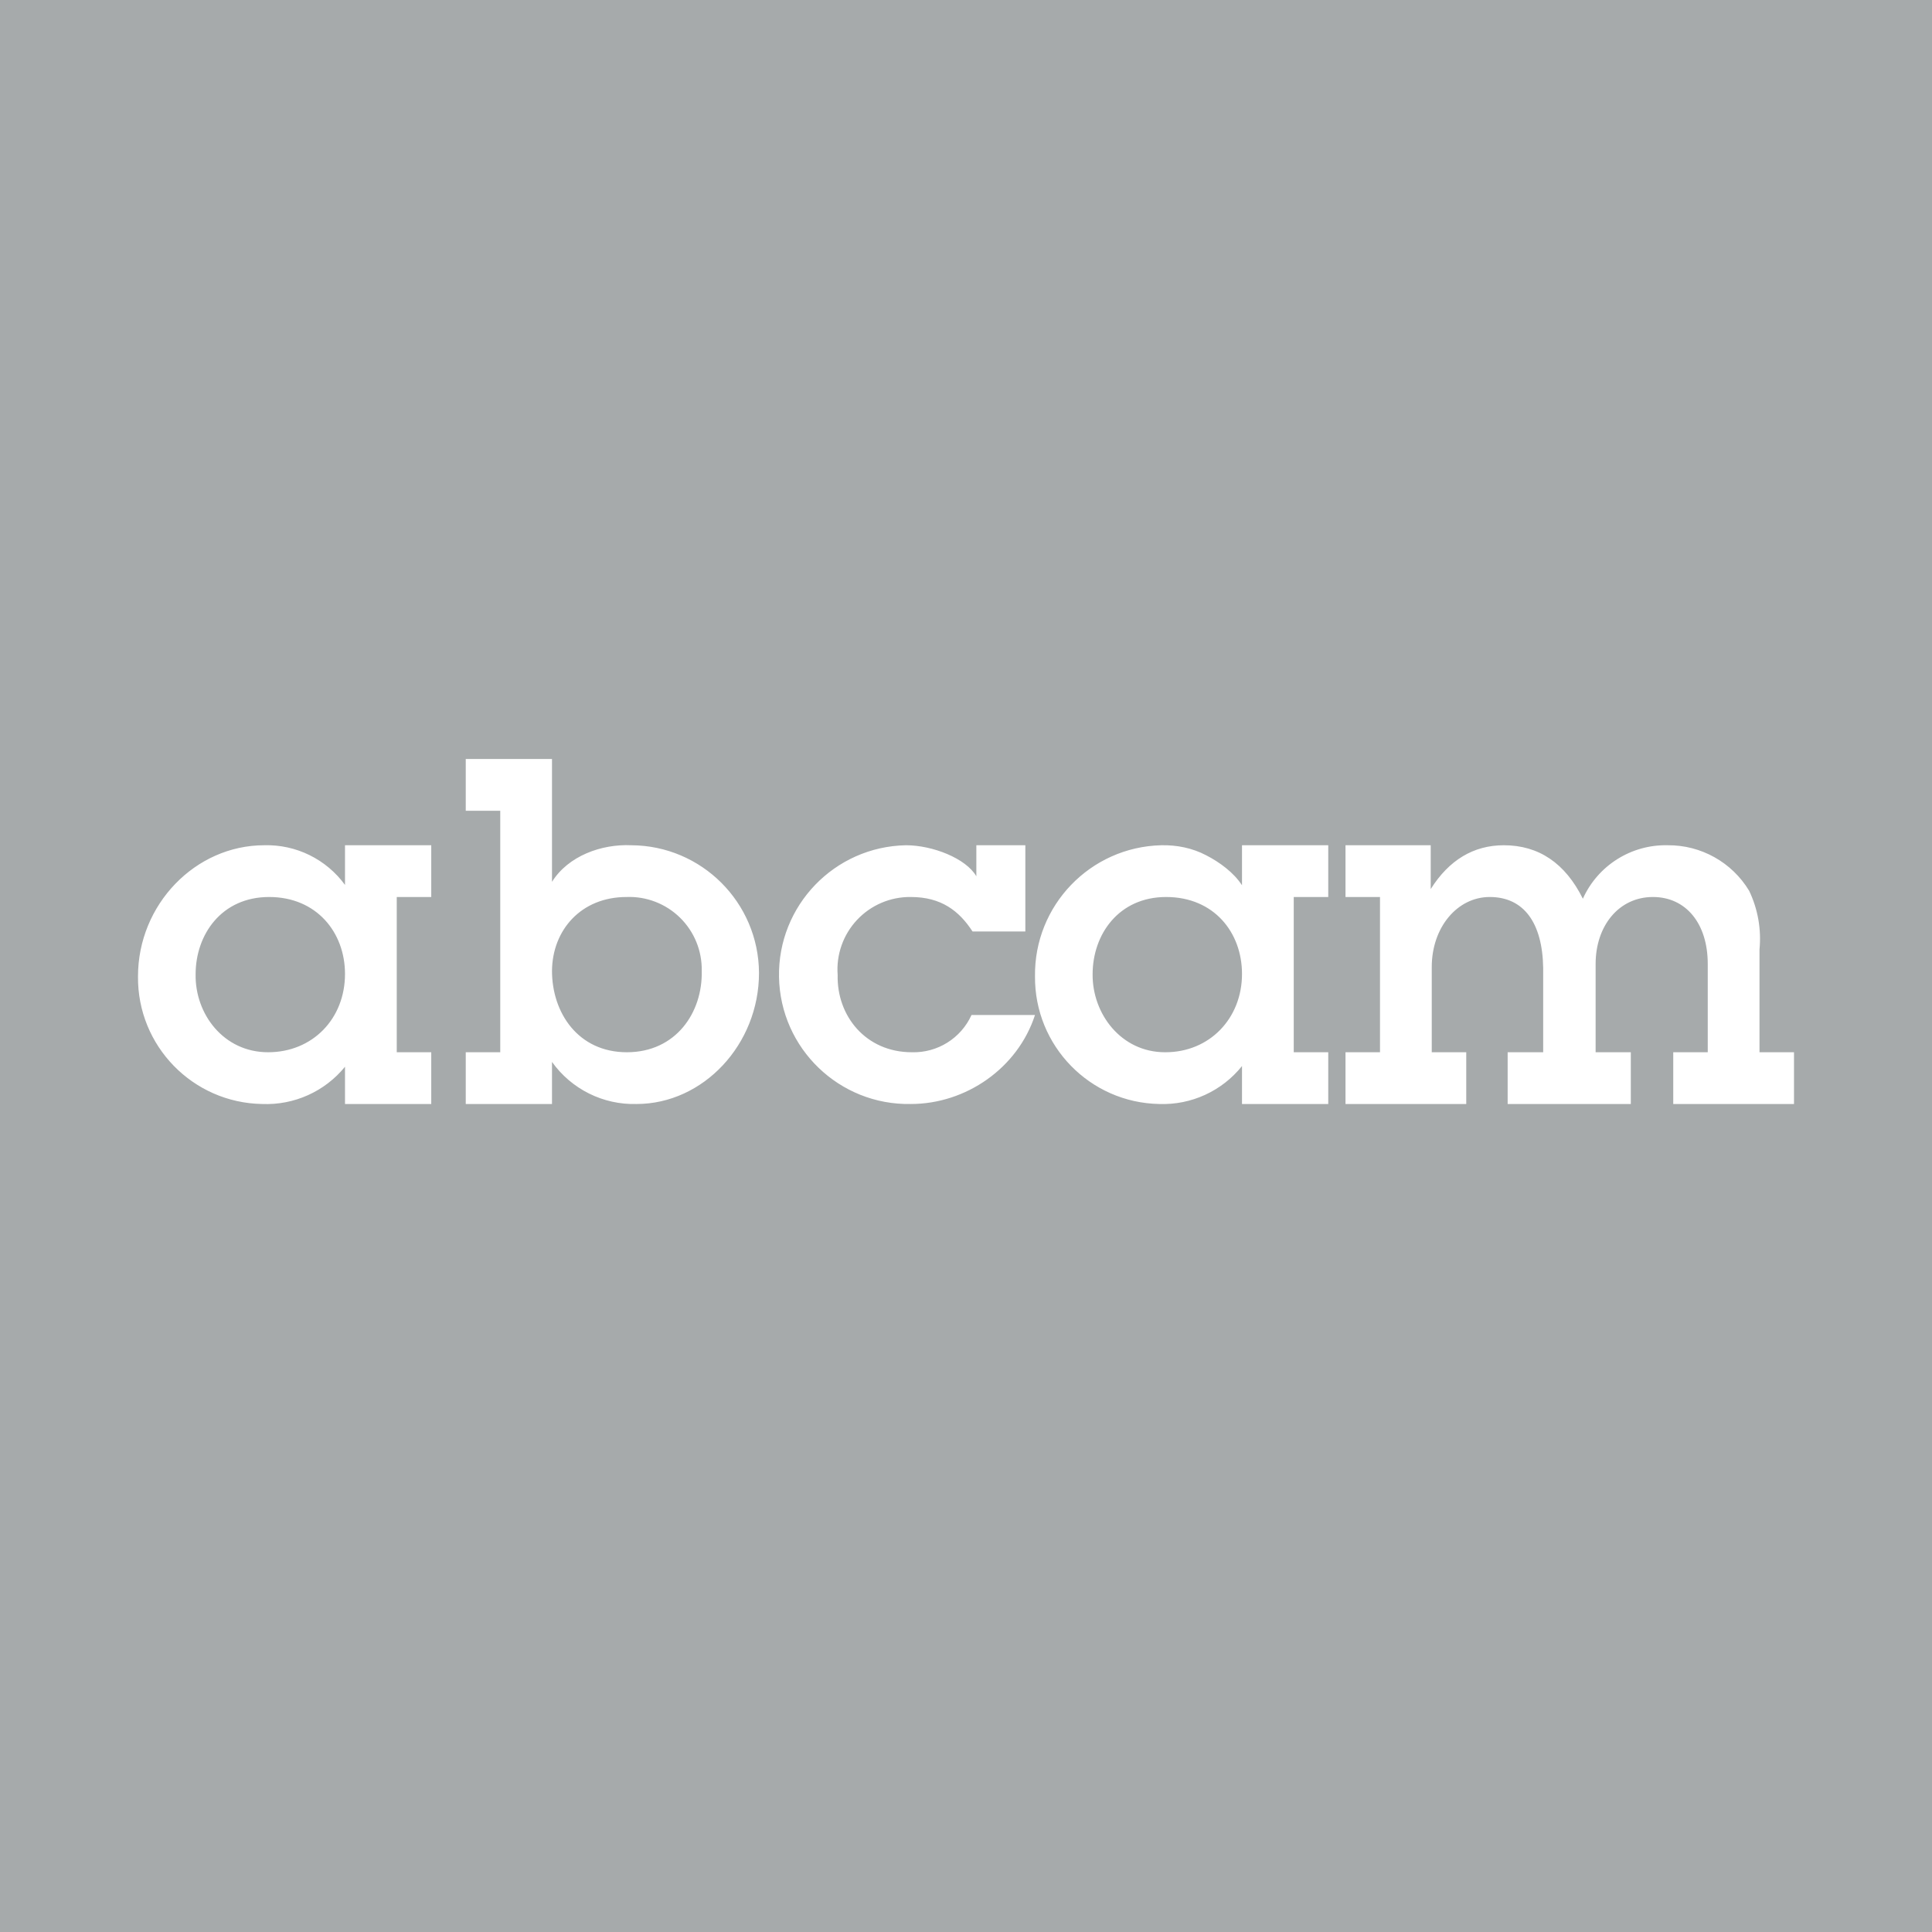
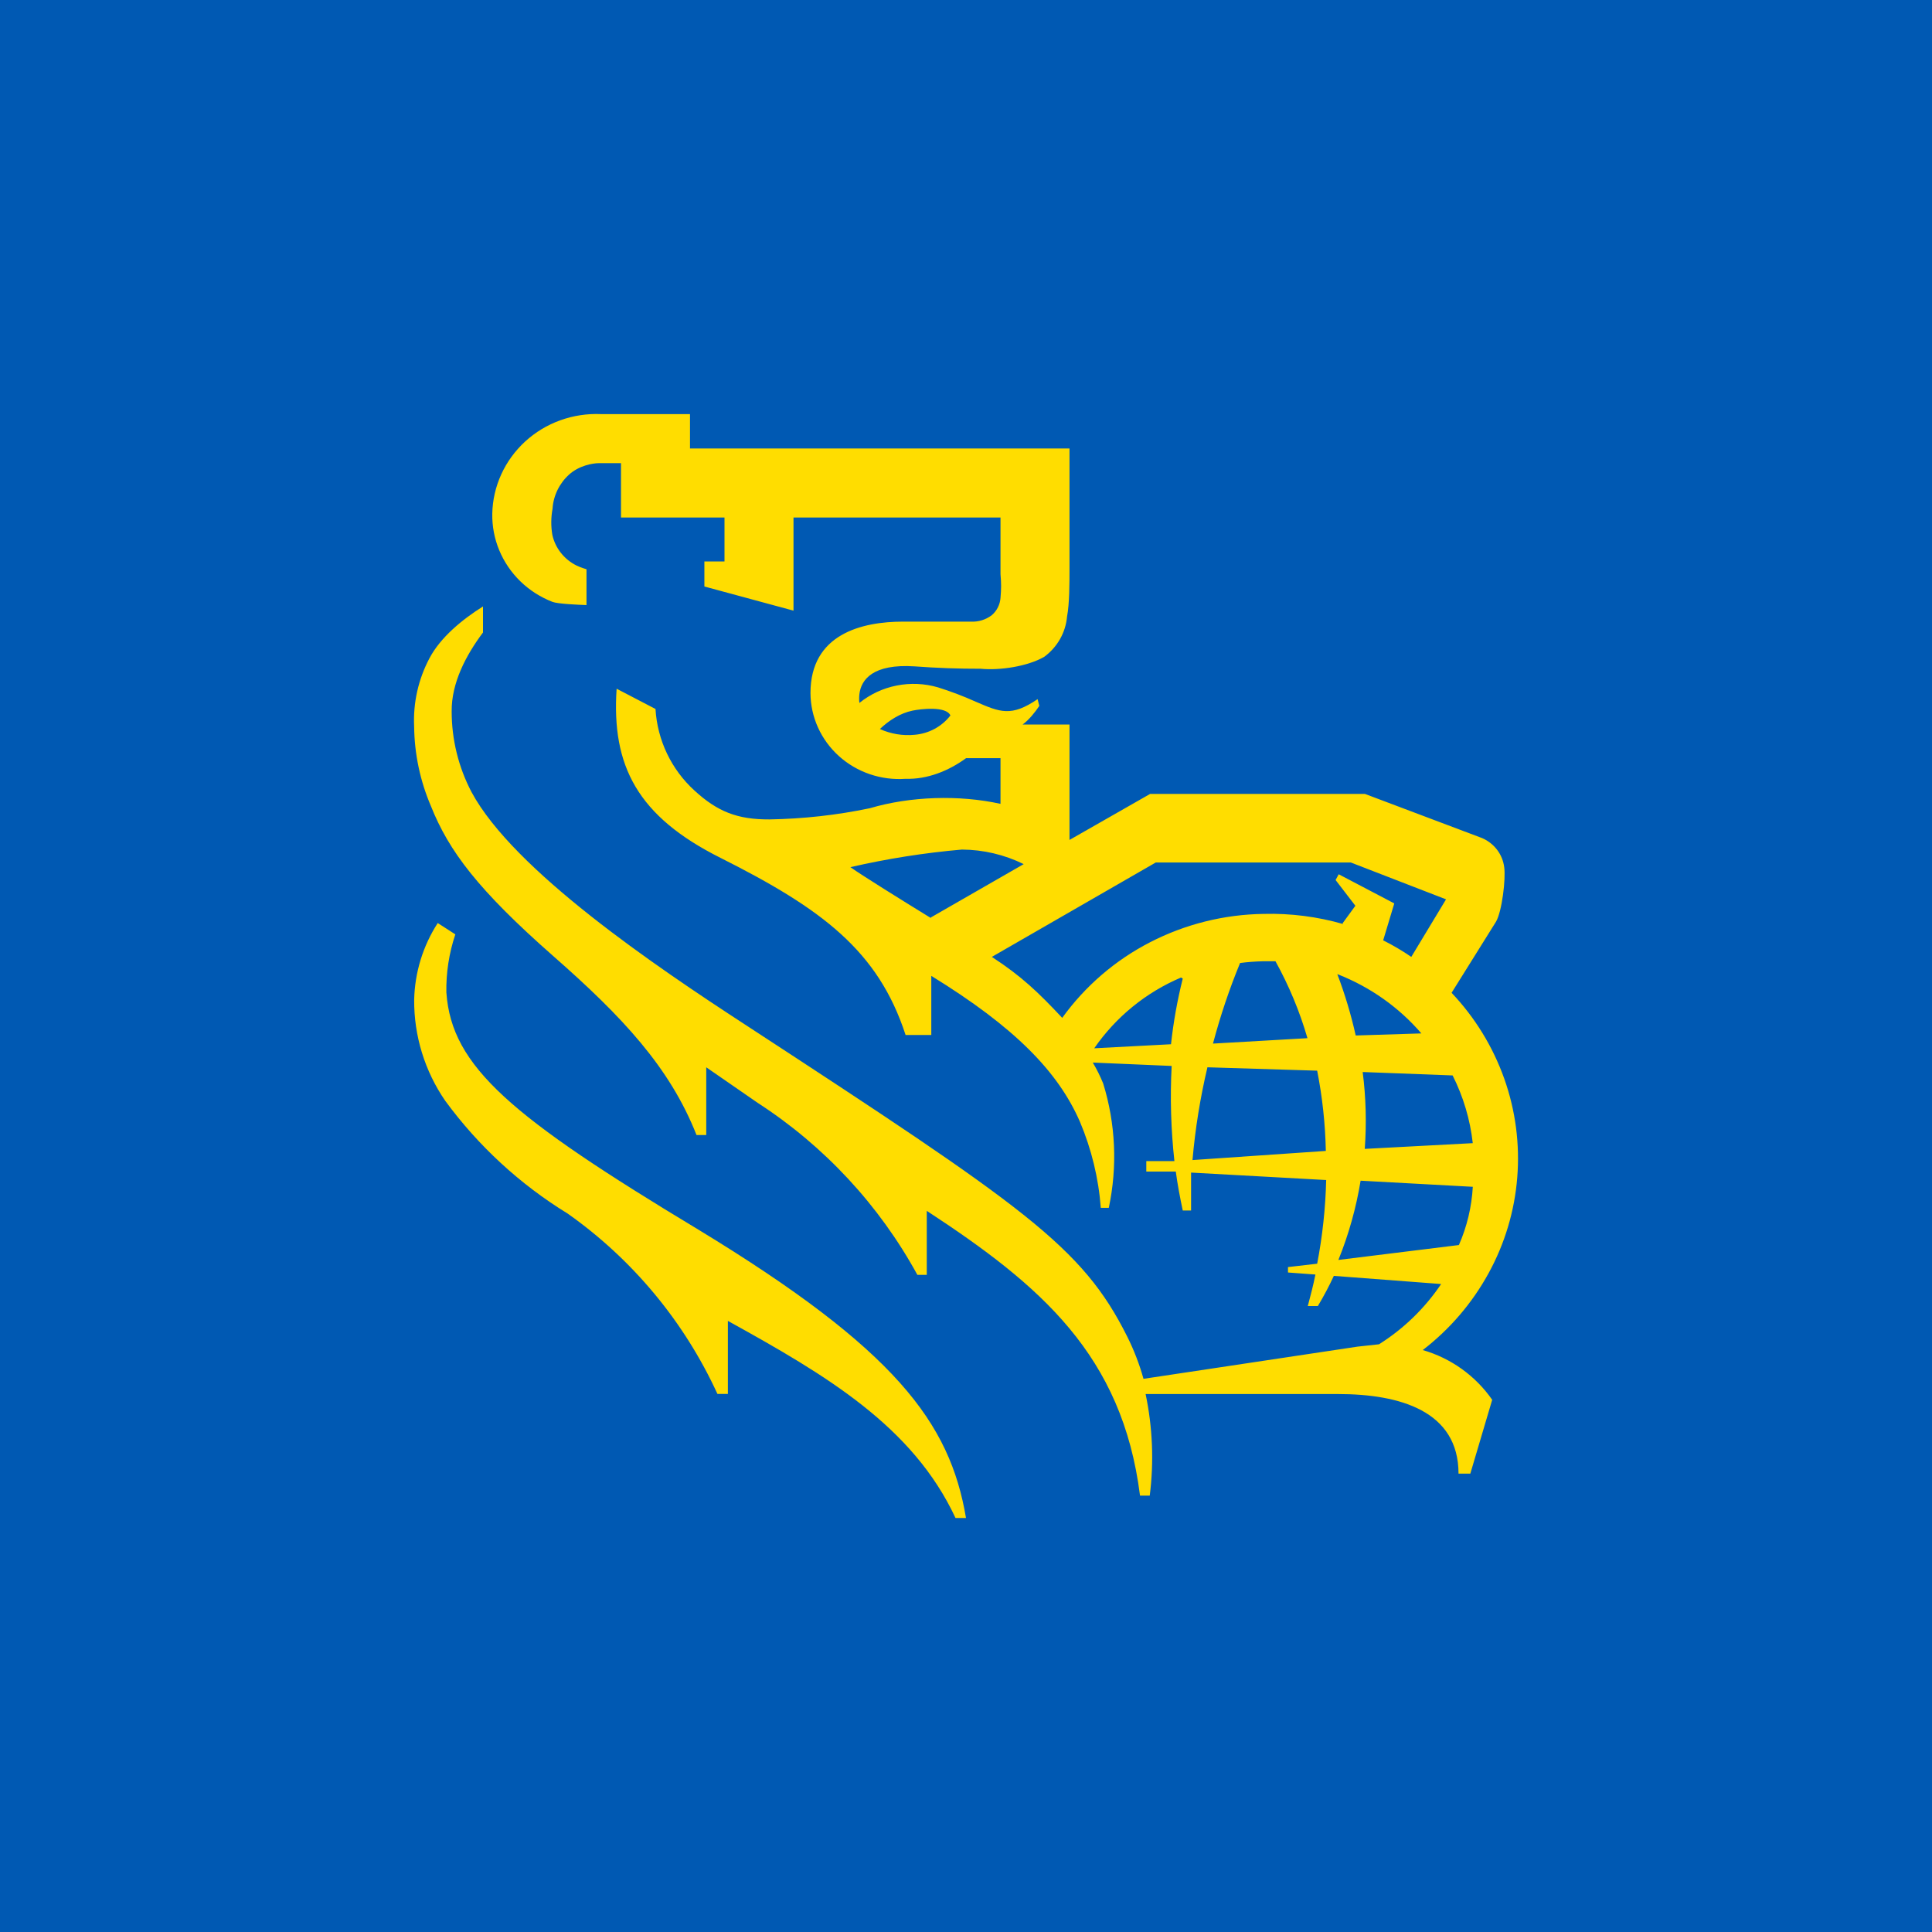
<svg xmlns="http://www.w3.org/2000/svg" width="56" height="56">
-   <path fill="#A6AAAB" d="M0 0h56v56H0z" />
-   <path d="M13.5 22H16v3.56c.47-.75 1.43-1.1 2.3-1.06a3.72 3.72 0 013.7 3.7c0 2.08-1.62 3.8-3.55 3.8A2.91 2.91 0 0116 30.78V32h-2.5v-1.5h1v-7h-1V22zm4.67 8.5c1.42 0 2.2-1.15 2.17-2.36A2.1 2.1 0 0018.16 26c-1.32 0-2.15.96-2.16 2.14 0 1.22.76 2.36 2.17 2.36zm11.56-6H28.3v.9c-.3-.52-1.27-.9-2.04-.9a3.75 3.75 0 00.14 7.5c1.6 0 3.1-1.04 3.6-2.58h-1.84a1.84 1.84 0 01-1.73 1.08c-1.34 0-2.18-1.06-2.15-2.24A2.1 2.1 0 0126.4 26c.88 0 1.4.4 1.79 1h1.53v-2.5zm11.74 0H39V26h1v4.5h-1V32h3.5v-1.5h-1v-2.47c0-1.15.74-2.03 1.68-2.03.99 0 1.53.75 1.55 2.06v2.44H43.7V32h3.57v-1.5h-1.02v-2.56c0-1.1.67-1.94 1.66-1.94.96 0 1.59.77 1.59 1.94v2.56h-1V32H52v-1.5h-1v-2.98a3.22 3.22 0 00-.3-1.7 2.73 2.73 0 00-2.36-1.32 2.63 2.63 0 00-2.46 1.55c-.51-1.03-1.28-1.55-2.29-1.55-.88 0-1.59.43-2.12 1.27V24.5zM11.5 26h1v-1.5H10v1.15a2.8 2.8 0 00-2.34-1.15c-2 0-3.66 1.72-3.66 3.8A3.66 3.66 0 007.6 32a2.94 2.94 0 002.4-1.08V32h2.5v-1.5h-1V26zM10 28.23c0 1.3-.94 2.27-2.23 2.27s-2.12-1.11-2.1-2.26c0-1.15.75-2.24 2.13-2.24s2.2 1.03 2.2 2.23zM38.5 26h-1v4.5h1V32H36v-1.1a2.94 2.94 0 01-2.4 1.1 3.67 3.67 0 01-3.6-3.7 3.75 3.75 0 013.66-3.8c.45-.01.9.08 1.3.29.39.2.8.5 1.04.87V24.5h2.5V26zm-4.72 4.5c1.28 0 2.22-.98 2.22-2.27 0-1.2-.81-2.23-2.2-2.23-1.37 0-2.13 1.08-2.13 2.24-.01 1.14.82 2.26 2.1 2.26z" fill="#fff" />
+   <path fill="#0059B3" d="M0 0h56v56H0z" />
+   <path d="M42.276 42.714h.342l.634-2.14a3.7 3.7 0 00-2.013-1.442 7.123 7.123 0 001.905-2.221 6.91 6.91 0 00.456-5.65 7.045 7.045 0 00-1.525-2.484l1.288-2.062c.173-.297.286-1.24.237-1.58a1.046 1.046 0 00-.207-.505 1.083 1.083 0 00-.437-.339l-3.393-1.279h-6.226L31 24.346V21h-1.358c.189-.14.352-.346.483-.539l-.05-.196c-.762.521-1.091.378-1.789.076a9.89 9.89 0 00-1.1-.418 2.518 2.518 0 00-1.196-.052 2.484 2.484 0 00-1.08.504c-.01-.085-.01-.17 0-.255.05-.422.393-.884 1.601-.805a25.11 25.11 0 001.913.069c.557.054 1.358-.067 1.841-.344.189-.138.345-.314.46-.515a1.61 1.61 0 00.204-.653C31 17.5 31 16.901 31 16.45V13H20v-.997h-2.58a3.09 3.09 0 00-1.182.18 3.032 3.032 0 00-1.017.615c-.293.27-.529.593-.692.952a2.882 2.882 0 00-.26 1.138 2.64 2.64 0 00.202 1.062c.14.337.348.643.612.9.265.257.58.459.926.594.158.062.756.085.956.093l.035.001v.002c.044 0 .038 0 0-.002V16.5s-.168-.048-.289-.108a1.332 1.332 0 01-.455-.369 1.291 1.291 0 01-.247-.523 2.165 2.165 0 01.007-.754c.023-.378.196-.734.48-.991.286-.258.678-.33.864-.33H18V15h3v1.275h-.583V17l2.583.7V15h6v1.645c.023.265.023.421 0 .686a.73.73 0 01-.252.5.921.921 0 01-.604.187H26.18c-1.208 0-2.688.364-2.688 2.072.002.344.076.683.218.997.142.314.349.597.608.83.258.232.563.411.896.524a2.63 2.63 0 001.036.133c.63.02 1.248-.23 1.752-.598H29V23.3c-1.196-.265-2.615-.22-3.788.127-.956.2-1.93.308-2.909.324-.924.004-1.503-.221-2.175-.838A3.478 3.478 0 0119 20.55l-1.127-.587c-.15 2.238.604 3.7 3.02 4.907 2.93 1.473 4.561 2.686 5.356 5.13h.745v-1.714c2.426 1.492 3.675 2.777 4.309 4.23.335.795.54 1.636.604 2.493h.232a7.165 7.165 0 00-.162-3.602 4.429 4.429 0 00-.302-.608l2.286.098c-.048.92-.021 1.842.08 2.758h-.815v.304h.855c.05.373.121.746.202 1.129h.241v-1.1l3.916.216c-.02.814-.107 1.625-.261 2.425l-.846.098v.157l.795.059c-.06.304-.14.608-.221.913h.292c.17-.284.325-.575.463-.874l3.11.236a6.059 6.059 0 01-1.801 1.747l-.624.068-6.202.933a6.877 6.877 0 00-.473-1.227c-1.305-2.61-2.96-3.74-11.074-9.04-2.607-1.698-6.714-4.475-7.932-6.743a5.029 5.029 0 01-.574-2.336c-.008-.821.41-1.623.908-2.287v-.755c-.593.372-1.23.89-1.552 1.502a3.843 3.843 0 00-.444 1.982c.009.789.173 1.569.484 2.297.523 1.315 1.379 2.444 3.543 4.348 2.014 1.767 3.383 3.229 4.158 5.192h.282v-1.963l1.49 1.03a13.871 13.871 0 014.63 4.987h.272v-1.856c3.302 2.16 5.668 4.182 6.181 8.255h.282a8.902 8.902 0 00-.12-2.945h5.577c1.792 0 3.493.491 3.493 2.307zM25.504 21.131c.261-.248.588-.459.945-.533.24-.05.977-.137 1.099.14-.123.16-.278.291-.457.388a1.478 1.478 0 01-.58.172 1.978 1.978 0 01-1.007-.167zm4.168 3.916l-2.698 1.55.02.02c-.815-.5-2.013-1.246-2.345-1.482a23.587 23.587 0 013.231-.51 4.112 4.112 0 011.792.422zm9.614 1.207l-.372.51.02.02a7.631 7.631 0 00-2.306-.294 7.407 7.407 0 00-3.291.821 7.203 7.203 0 00-2.548 2.192c-.698-.744-1.18-1.207-2.04-1.767L33.5 25h5.655l2.759 1.068-1.007 1.668a7.013 7.013 0 00-.815-.48l.322-1.07-1.611-.845-.09.167.573.746zm-1.107 4.78c.151.767.235 1.545.251 2.326l-3.865.265a18.73 18.73 0 01.433-2.689l3.18.098zm1.379 2.267c.055-.742.035-1.489-.06-2.228l2.607.099c.31.616.508 1.28.584 1.963l-3.131.166zm-2.587-5.437c.391.707.702 1.454.926 2.228l-2.738.157c.21-.794.472-1.575.785-2.336.217-.028.435-.044.654-.05h.373zm2.325 2.15a12.949 12.949 0 00-.533-1.777l.03.01c.933.369 1.759.955 2.406 1.707l-1.903.06zM42.69 34.4a4.884 4.884 0 01-.403 1.688l-3.493.432c.3-.74.515-1.511.644-2.297l3.252.177zm-10.973-4.015a5.816 5.816 0 012.516-2.051l.05.03a14.058 14.058 0 00-.341 1.904l-2.225.117zm-18.778-1.61c.152 2.147 1.877 3.597 7.303 6.866C25.949 39.112 27.533 41.228 28 44h-.304c-1.237-2.656-3.744-4.137-6.598-5.713v2.116h-.303a13.073 13.073 0 00-4.341-5.227 12.506 12.506 0 01-3.549-3.269 5.102 5.102 0 01-.9-2.93 4.27 4.27 0 01.683-2.222l.51.328a5.022 5.022 0 00-.26 1.693z" fill="#FD0" />
</svg>
